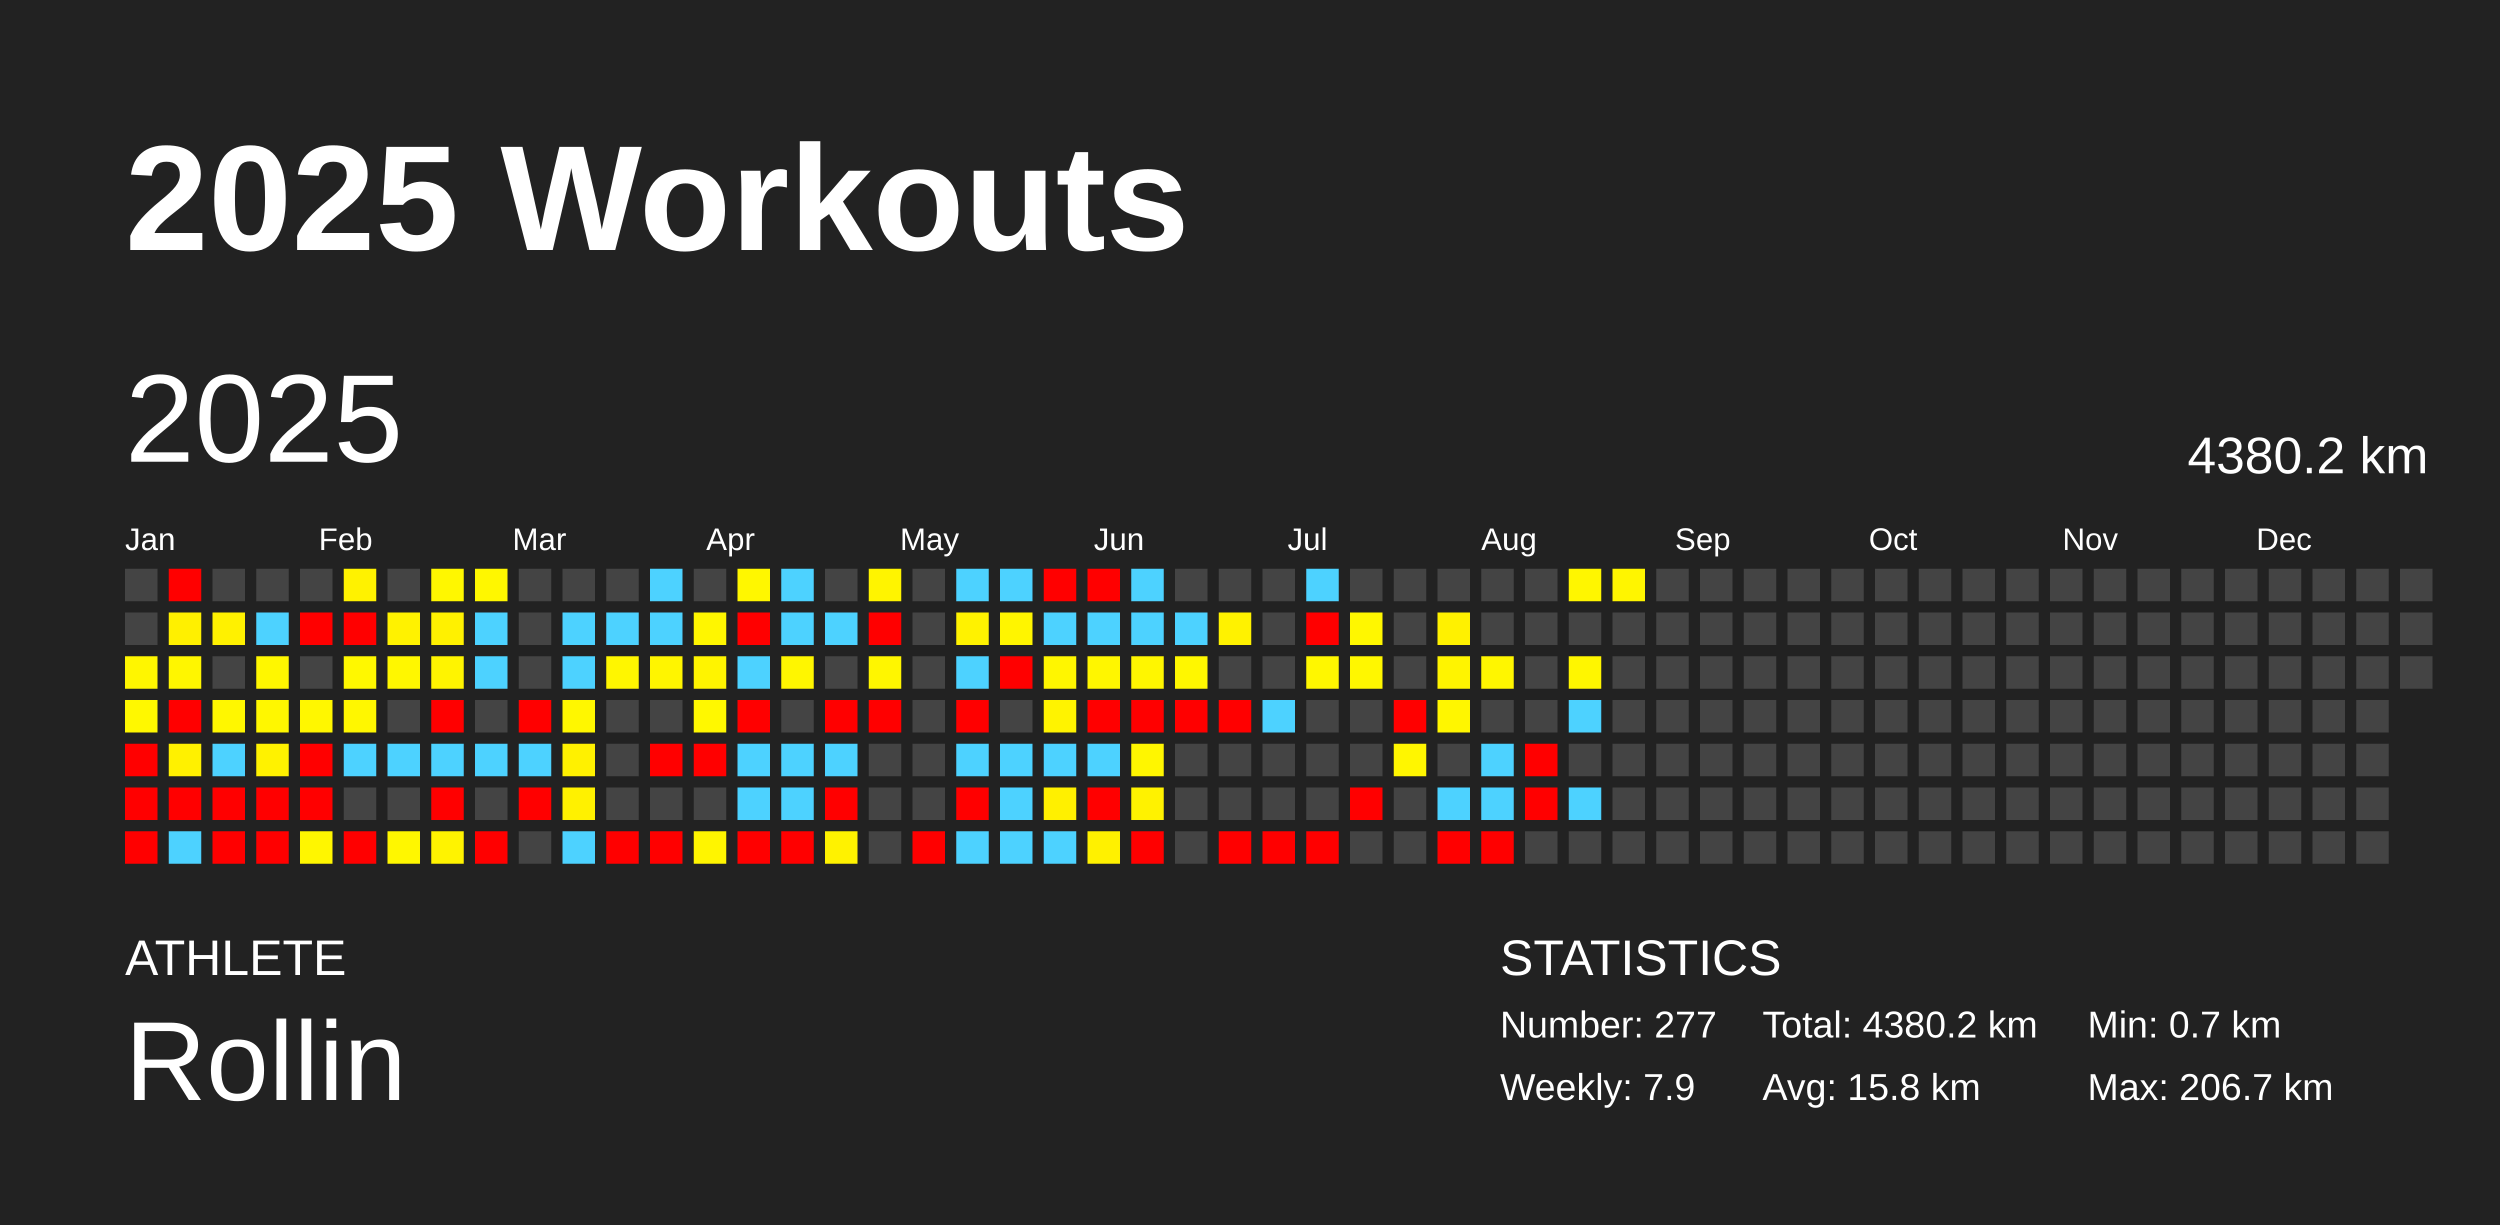
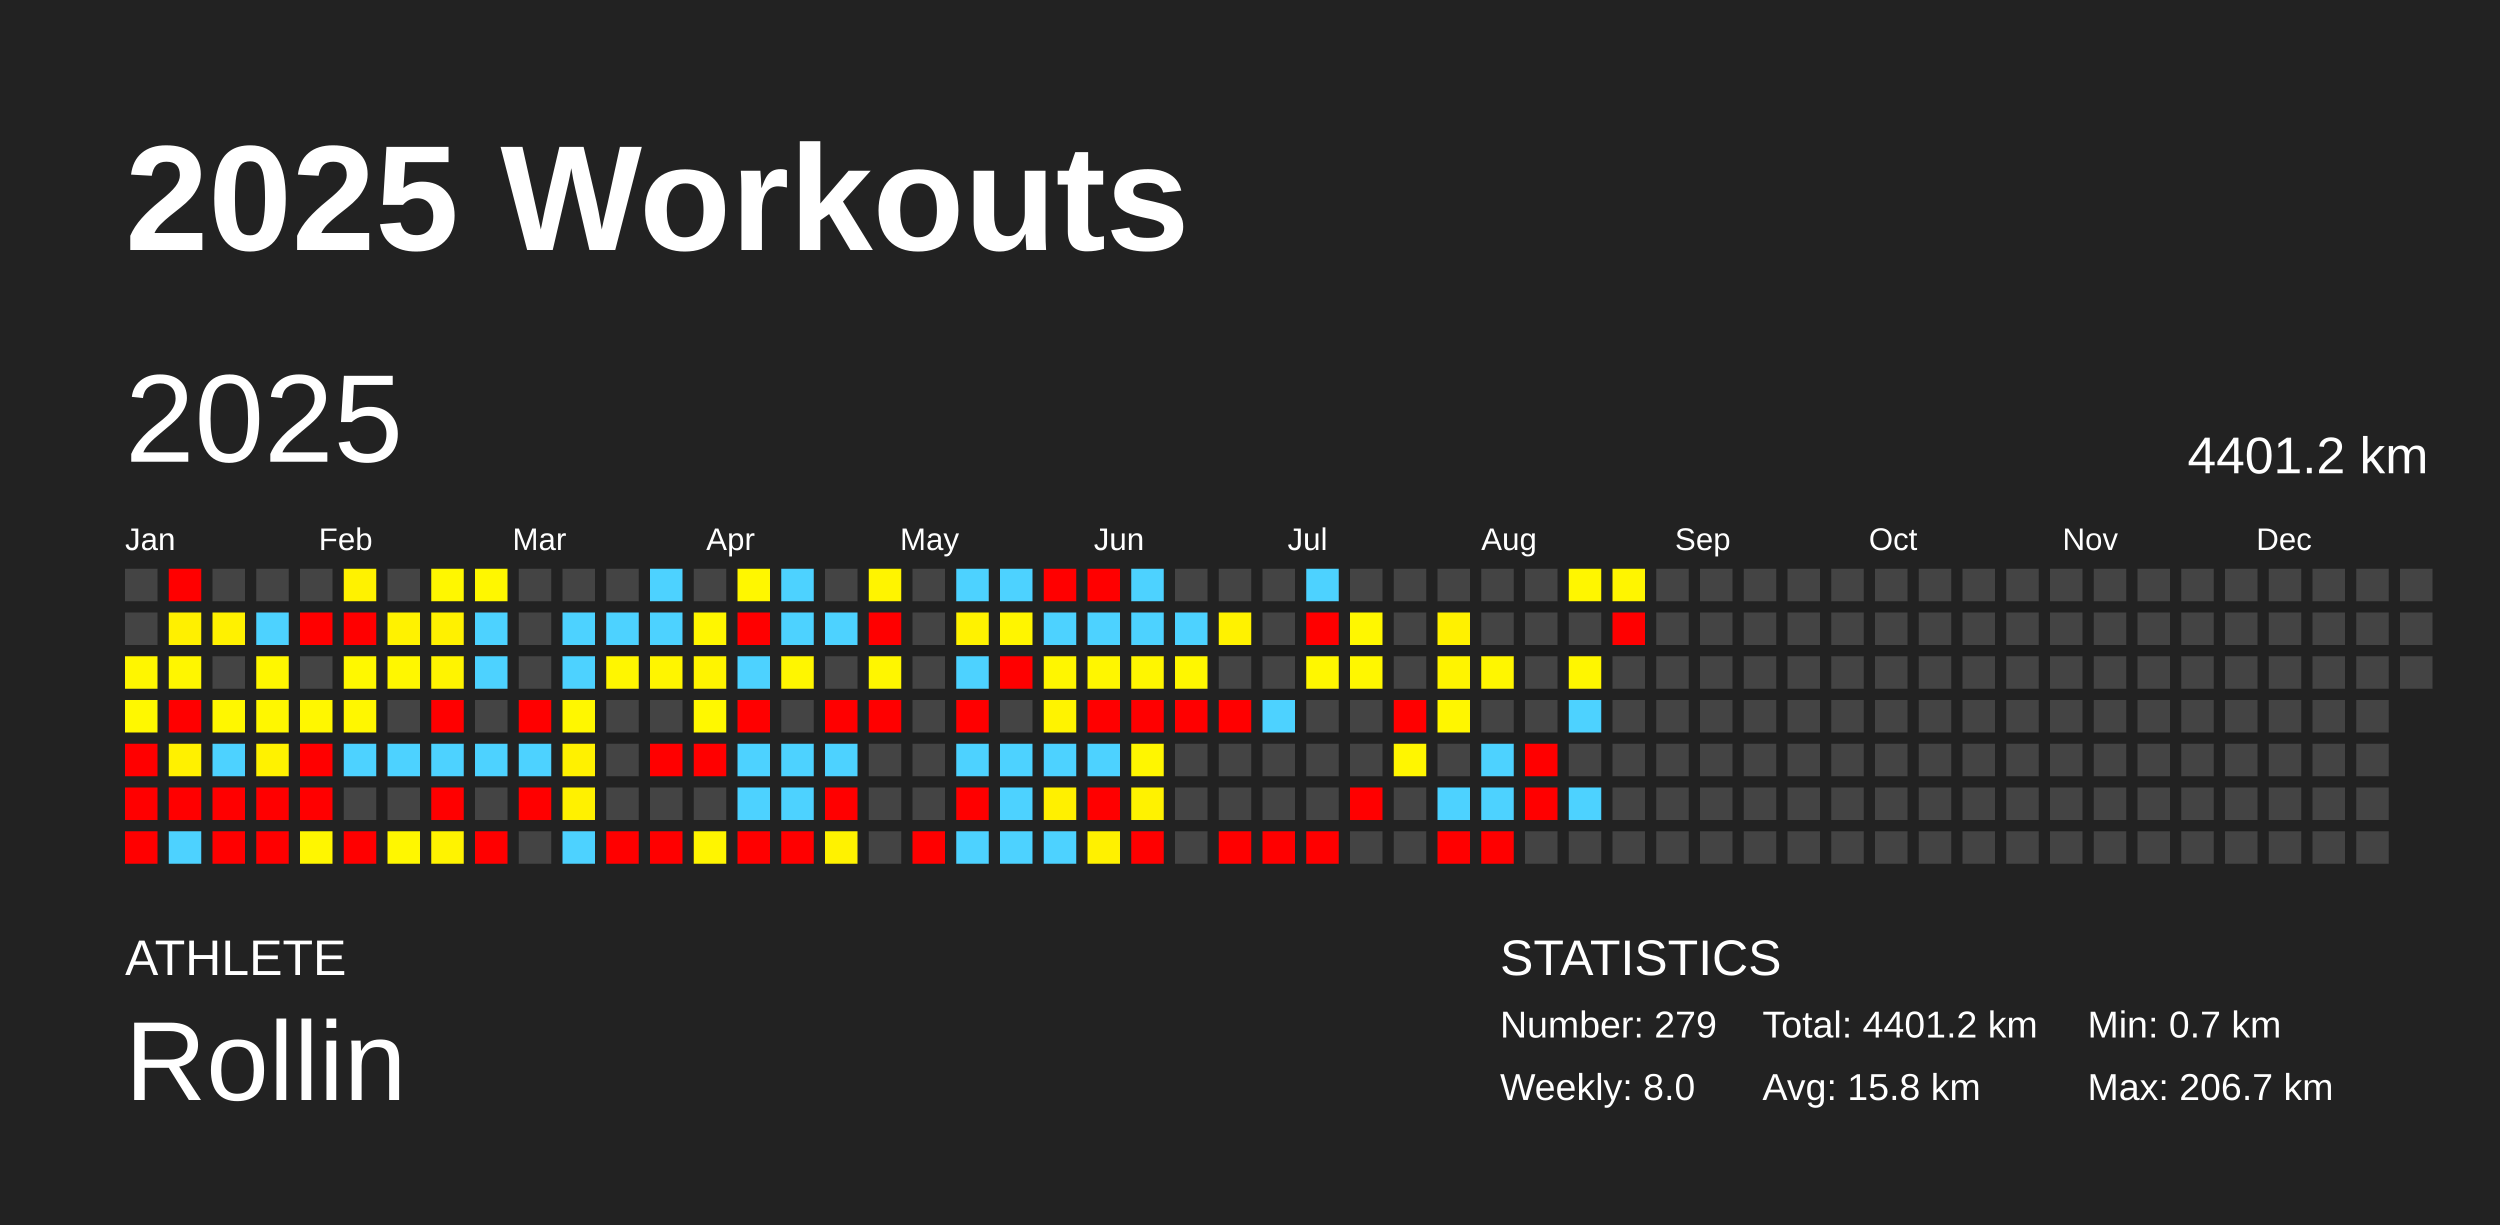
<svg xmlns="http://www.w3.org/2000/svg" baseProfile="full" height="98mm" version="1.1" viewBox="0,0,200,98" width="200mm">
  <defs />
  <rect fill="#222222" height="98" width="200" x="0" y="0" />
  <text fill="#FFFFFF" style="font-size:12px; font-family:Arial; font-weight:bold;" x="10" y="20">2025 Workouts</text>
  <text fill="#FFFFFF" style="font-size:4px; font-family:Arial" x="10" y="78">ATHLETE</text>
  <text fill="#FFFFFF" style="font-size:9px; font-family:Arial" x="10" y="88">Rollin</text>
  <text fill="#FFFFFF" style="font-size:4px; font-family:Arial" x="120" y="78">STATISTICS</text>
-   <text fill="#FFFFFF" style="font-size:3px; font-family:Arial" x="120" y="83">Number: 277</text>
-   <text fill="#FFFFFF" style="font-size:3px; font-family:Arial" x="120" y="88">Weekly: 7.9</text>
-   <text fill="#FFFFFF" style="font-size:3px; font-family:Arial" x="141" y="83">Total: 4380.2 km</text>
+   <text fill="#FFFFFF" style="font-size:3px; font-family:Arial" x="120" y="83">Number: 279</text>
+   <text fill="#FFFFFF" style="font-size:3px; font-family:Arial" x="120" y="88">Weekly: 8.0</text>
+   <text fill="#FFFFFF" style="font-size:3px; font-family:Arial" x="141" y="83">Total: 4401.2 km</text>
  <text fill="#FFFFFF" style="font-size:3px; font-family:Arial" x="141" y="88">Avg: 15.8 km</text>
  <text fill="#FFFFFF" style="font-size:3px; font-family:Arial" x="167" y="83">Min: 0.7 km</text>
  <text fill="#FFFFFF" style="font-size:3px; font-family:Arial" x="167" y="88">Max: 206.7 km</text>
  <text dominant-baseline="hanging" fill="#FFFFFF" style="font-size:10.0px; font-family:Arial;" x="10" y="30">2025</text>
-   <text dominant-baseline="hanging" fill="#FFFFFF" style="font-size:4.125px; font-family:Arial;" x="175" y="35">4380.2 km</text>
+   <text dominant-baseline="hanging" fill="#FFFFFF" style="font-size:4.125px; font-family:Arial;" x="175" y="35">4401.2 km</text>
  <text fill="#FFFFFF" style="font-size:2.5px; font-family:Arial" x="10.0" y="44">Jan</text>
  <text fill="#FFFFFF" style="font-size:2.5px; font-family:Arial" x="25.5" y="44">Feb</text>
  <text fill="#FFFFFF" style="font-size:2.5px; font-family:Arial" x="41.0" y="44">Mar</text>
  <text fill="#FFFFFF" style="font-size:2.5px; font-family:Arial" x="56.5" y="44">Apr</text>
  <text fill="#FFFFFF" style="font-size:2.5px; font-family:Arial" x="72.0" y="44">May</text>
  <text fill="#FFFFFF" style="font-size:2.5px; font-family:Arial" x="87.5" y="44">Jun</text>
  <text fill="#FFFFFF" style="font-size:2.5px; font-family:Arial" x="103.0" y="44">Jul</text>
  <text fill="#FFFFFF" style="font-size:2.5px; font-family:Arial" x="118.5" y="44">Aug</text>
  <text fill="#FFFFFF" style="font-size:2.5px; font-family:Arial" x="134.0" y="44">Sep</text>
  <text fill="#FFFFFF" style="font-size:2.5px; font-family:Arial" x="149.5" y="44">Oct</text>
  <text fill="#FFFFFF" style="font-size:2.5px; font-family:Arial" x="165.0" y="44">Nov</text>
  <text fill="#FFFFFF" style="font-size:2.5px; font-family:Arial" x="180.5" y="44">Dec</text>
  <rect fill="#444444" height="2.6" width="2.6" x="10.0" y="45.5" />
  <rect fill="#444444" height="2.6" width="2.6" x="10.0" y="49.0" />
  <rect fill="#fff600" height="2.6" width="2.6" x="10.0" y="52.5" />
  <rect fill="#fff800" height="2.6" width="2.6" x="10.0" y="56.0" />
  <rect fill="red" height="2.6" width="2.6" x="10.0" y="59.5" />
  <rect fill="red" height="2.6" width="2.6" x="10.0" y="63.0" />
  <rect fill="red" height="2.6" width="2.6" x="10.0" y="66.5" />
  <rect fill="red" height="2.6" width="2.6" x="13.5" y="45.5" />
  <rect fill="#fff000" height="2.6" width="2.6" x="13.5" y="49.0" />
  <rect fill="#fff600" height="2.6" width="2.6" x="13.5" y="52.5" />
  <rect fill="red" height="2.6" width="2.6" x="13.5" y="56.0" />
  <rect fill="#fff100" height="2.6" width="2.6" x="13.5" y="59.5" />
  <rect fill="red" height="2.6" width="2.6" x="13.5" y="63.0" />
  <rect fill="#4dd2ff" height="2.6" width="2.6" x="13.5" y="66.5" />
  <rect fill="#444444" height="2.6" width="2.6" x="17.0" y="45.5" />
  <rect fill="#fff100" height="2.6" width="2.6" x="17.0" y="49.0" />
  <rect fill="#444444" height="2.6" width="2.6" x="17.0" y="52.5" />
  <rect fill="#fff700" height="2.6" width="2.6" x="17.0" y="56.0" />
  <rect fill="#4dd2ff" height="2.6" width="2.6" x="17.0" y="59.5" />
  <rect fill="red" height="2.6" width="2.6" x="17.0" y="63.0" />
  <rect fill="red" height="2.6" width="2.6" x="17.0" y="66.5" />
  <rect fill="#444444" height="2.6" width="2.6" x="20.5" y="45.5" />
  <rect fill="#4dd2ff" height="2.6" width="2.6" x="20.5" y="49.0" />
  <rect fill="#fff700" height="2.6" width="2.6" x="20.5" y="52.5" />
  <rect fill="#fff700" height="2.6" width="2.6" x="20.5" y="56.0" />
  <rect fill="#fff200" height="2.6" width="2.6" x="20.5" y="59.5" />
  <rect fill="red" height="2.6" width="2.6" x="20.5" y="63.0" />
  <rect fill="red" height="2.6" width="2.6" x="20.5" y="66.5" />
  <rect fill="#444444" height="2.6" width="2.6" x="24.0" y="45.5" />
  <rect fill="red" height="2.6" width="2.6" x="24.0" y="49.0" />
  <rect fill="#444444" height="2.6" width="2.6" x="24.0" y="52.5" />
  <rect fill="#fff700" height="2.6" width="2.6" x="24.0" y="56.0" />
  <rect fill="red" height="2.6" width="2.6" x="24.0" y="59.5" />
  <rect fill="red" height="2.6" width="2.6" x="24.0" y="63.0" />
  <rect fill="#fff600" height="2.6" width="2.6" x="24.0" y="66.5" />
  <rect fill="#fff200" height="2.6" width="2.6" x="27.5" y="45.5" />
  <rect fill="red" height="2.6" width="2.6" x="27.5" y="49.0" />
  <rect fill="#fff800" height="2.6" width="2.6" x="27.5" y="52.5" />
  <rect fill="#fff700" height="2.6" width="2.6" x="27.5" y="56.0" />
  <rect fill="#4dd2ff" height="2.6" width="2.6" x="27.5" y="59.5" />
  <rect fill="#444444" height="2.6" width="2.6" x="27.5" y="63.0" />
  <rect fill="red" height="2.6" width="2.6" x="27.5" y="66.5" />
  <rect fill="#444444" height="2.6" width="2.6" x="31.0" y="45.5" />
  <rect fill="#fff200" height="2.6" width="2.6" x="31.0" y="49.0" />
  <rect fill="#fff700" height="2.6" width="2.6" x="31.0" y="52.5" />
  <rect fill="#444444" height="2.6" width="2.6" x="31.0" y="56.0" />
  <rect fill="#4dd2ff" height="2.6" width="2.6" x="31.0" y="59.5" />
  <rect fill="#444444" height="2.6" width="2.6" x="31.0" y="63.0" />
  <rect fill="#fff700" height="2.6" width="2.6" x="31.0" y="66.5" />
  <rect fill="#fff700" height="2.6" width="2.6" x="34.5" y="45.5" />
  <rect fill="#fff100" height="2.6" width="2.6" x="34.5" y="49.0" />
  <rect fill="#fff400" height="2.6" width="2.6" x="34.5" y="52.5" />
  <rect fill="red" height="2.6" width="2.6" x="34.5" y="56.0" />
  <rect fill="#4dd2ff" height="2.6" width="2.6" x="34.5" y="59.5" />
  <rect fill="red" height="2.6" width="2.6" x="34.5" y="63.0" />
  <rect fill="#fff300" height="2.6" width="2.6" x="34.5" y="66.5" />
  <rect fill="#fff700" height="2.6" width="2.6" x="38.0" y="45.5" />
  <rect fill="#4dd2ff" height="2.6" width="2.6" x="38.0" y="49.0" />
  <rect fill="#4dd2ff" height="2.6" width="2.6" x="38.0" y="52.5" />
  <rect fill="#444444" height="2.6" width="2.6" x="38.0" y="56.0" />
  <rect fill="#4dd2ff" height="2.6" width="2.6" x="38.0" y="59.5" />
  <rect fill="#444444" height="2.6" width="2.6" x="38.0" y="63.0" />
  <rect fill="red" height="2.6" width="2.6" x="38.0" y="66.5" />
  <rect fill="#444444" height="2.6" width="2.6" x="41.5" y="45.5" />
  <rect fill="#444444" height="2.6" width="2.6" x="41.5" y="49.0" />
  <rect fill="#444444" height="2.6" width="2.6" x="41.5" y="52.5" />
  <rect fill="red" height="2.6" width="2.6" x="41.5" y="56.0" />
  <rect fill="#4dd2ff" height="2.6" width="2.6" x="41.5" y="59.5" />
  <rect fill="red" height="2.6" width="2.6" x="41.5" y="63.0" />
  <rect fill="#444444" height="2.6" width="2.6" x="41.5" y="66.5" />
  <rect fill="#444444" height="2.6" width="2.6" x="45.0" y="45.5" />
  <rect fill="#4dd2ff" height="2.6" width="2.6" x="45.0" y="49.0" />
  <rect fill="#4dd2ff" height="2.6" width="2.6" x="45.0" y="52.5" />
  <rect fill="#fff700" height="2.6" width="2.6" x="45.0" y="56.0" />
  <rect fill="#fff100" height="2.6" width="2.6" x="45.0" y="59.5" />
  <rect fill="#fff100" height="2.6" width="2.6" x="45.0" y="63.0" />
  <rect fill="#4dd2ff" height="2.6" width="2.6" x="45.0" y="66.5" />
  <rect fill="#444444" height="2.6" width="2.6" x="48.5" y="45.5" />
  <rect fill="#4dd2ff" height="2.6" width="2.6" x="48.5" y="49.0" />
  <rect fill="#fff600" height="2.6" width="2.6" x="48.5" y="52.5" />
  <rect fill="#444444" height="2.6" width="2.6" x="48.5" y="56.0" />
  <rect fill="#444444" height="2.6" width="2.6" x="48.5" y="59.5" />
  <rect fill="#444444" height="2.6" width="2.6" x="48.5" y="63.0" />
  <rect fill="red" height="2.6" width="2.6" x="48.5" y="66.5" />
  <rect fill="#4dd2ff" height="2.6" width="2.6" x="52.0" y="45.5" />
  <rect fill="#4dd2ff" height="2.6" width="2.6" x="52.0" y="49.0" />
  <rect fill="#fff500" height="2.6" width="2.6" x="52.0" y="52.5" />
  <rect fill="#444444" height="2.6" width="2.6" x="52.0" y="56.0" />
  <rect fill="red" height="2.6" width="2.6" x="52.0" y="59.5" />
  <rect fill="#444444" height="2.6" width="2.6" x="52.0" y="63.0" />
  <rect fill="red" height="2.6" width="2.6" x="52.0" y="66.5" />
  <rect fill="#444444" height="2.6" width="2.6" x="55.5" y="45.5" />
  <rect fill="#fff600" height="2.6" width="2.6" x="55.5" y="49.0" />
  <rect fill="#fff400" height="2.6" width="2.6" x="55.5" y="52.5" />
  <rect fill="#fff800" height="2.6" width="2.6" x="55.5" y="56.0" />
  <rect fill="red" height="2.6" width="2.6" x="55.5" y="59.5" />
  <rect fill="#444444" height="2.6" width="2.6" x="55.5" y="63.0" />
  <rect fill="#fff500" height="2.6" width="2.6" x="55.5" y="66.5" />
  <rect fill="#fff700" height="2.6" width="2.6" x="59.0" y="45.5" />
  <rect fill="red" height="2.6" width="2.6" x="59.0" y="49.0" />
  <rect fill="#4dd2ff" height="2.6" width="2.6" x="59.0" y="52.5" />
  <rect fill="red" height="2.6" width="2.6" x="59.0" y="56.0" />
  <rect fill="#4dd2ff" height="2.6" width="2.6" x="59.0" y="59.5" />
  <rect fill="#4dd2ff" height="2.6" width="2.6" x="59.0" y="63.0" />
  <rect fill="red" height="2.6" width="2.6" x="59.0" y="66.5" />
  <rect fill="#4dd2ff" height="2.6" width="2.6" x="62.5" y="45.5" />
  <rect fill="#4dd2ff" height="2.6" width="2.6" x="62.5" y="49.0" />
  <rect fill="#fff600" height="2.6" width="2.6" x="62.5" y="52.5" />
  <rect fill="#444444" height="2.6" width="2.6" x="62.5" y="56.0" />
  <rect fill="#4dd2ff" height="2.6" width="2.6" x="62.5" y="59.5" />
  <rect fill="#4dd2ff" height="2.6" width="2.6" x="62.5" y="63.0" />
  <rect fill="red" height="2.6" width="2.6" x="62.5" y="66.5" />
  <rect fill="#444444" height="2.6" width="2.6" x="66.0" y="45.5" />
  <rect fill="#4dd2ff" height="2.6" width="2.6" x="66.0" y="49.0" />
  <rect fill="#444444" height="2.6" width="2.6" x="66.0" y="52.5" />
  <rect fill="red" height="2.6" width="2.6" x="66.0" y="56.0" />
  <rect fill="#4dd2ff" height="2.6" width="2.6" x="66.0" y="59.5" />
  <rect fill="red" height="2.6" width="2.6" x="66.0" y="63.0" />
  <rect fill="#fff200" height="2.6" width="2.6" x="66.0" y="66.5" />
  <rect fill="#fff400" height="2.6" width="2.6" x="69.5" y="45.5" />
  <rect fill="red" height="2.6" width="2.6" x="69.5" y="49.0" />
  <rect fill="#fff600" height="2.6" width="2.6" x="69.5" y="52.5" />
  <rect fill="red" height="2.6" width="2.6" x="69.5" y="56.0" />
  <rect fill="#444444" height="2.6" width="2.6" x="69.5" y="59.5" />
  <rect fill="#444444" height="2.6" width="2.6" x="69.5" y="63.0" />
  <rect fill="#444444" height="2.6" width="2.6" x="69.5" y="66.5" />
  <rect fill="#444444" height="2.6" width="2.6" x="73.0" y="45.5" />
  <rect fill="#444444" height="2.6" width="2.6" x="73.0" y="49.0" />
  <rect fill="#444444" height="2.6" width="2.6" x="73.0" y="52.5" />
  <rect fill="#444444" height="2.6" width="2.6" x="73.0" y="56.0" />
  <rect fill="#444444" height="2.6" width="2.6" x="73.0" y="59.5" />
  <rect fill="#444444" height="2.6" width="2.6" x="73.0" y="63.0" />
  <rect fill="red" height="2.6" width="2.6" x="73.0" y="66.5" />
  <rect fill="#4dd2ff" height="2.6" width="2.6" x="76.5" y="45.5" />
  <rect fill="#fff200" height="2.6" width="2.6" x="76.5" y="49.0" />
  <rect fill="#4dd2ff" height="2.6" width="2.6" x="76.5" y="52.5" />
  <rect fill="red" height="2.6" width="2.6" x="76.5" y="56.0" />
  <rect fill="#4dd2ff" height="2.6" width="2.6" x="76.5" y="59.5" />
  <rect fill="red" height="2.6" width="2.6" x="76.5" y="63.0" />
  <rect fill="#4dd2ff" height="2.6" width="2.6" x="76.5" y="66.5" />
  <rect fill="#4dd2ff" height="2.6" width="2.6" x="80.0" y="45.5" />
  <rect fill="#fff500" height="2.6" width="2.6" x="80.0" y="49.0" />
  <rect fill="red" height="2.6" width="2.6" x="80.0" y="52.5" />
  <rect fill="#444444" height="2.6" width="2.6" x="80.0" y="56.0" />
  <rect fill="#4dd2ff" height="2.6" width="2.6" x="80.0" y="59.5" />
  <rect fill="#4dd2ff" height="2.6" width="2.6" x="80.0" y="63.0" />
  <rect fill="#4dd2ff" height="2.6" width="2.6" x="80.0" y="66.5" />
  <rect fill="red" height="2.6" width="2.6" x="83.5" y="45.5" />
  <rect fill="#4dd2ff" height="2.6" width="2.6" x="83.5" y="49.0" />
  <rect fill="#fff600" height="2.6" width="2.6" x="83.5" y="52.5" />
  <rect fill="#fff300" height="2.6" width="2.6" x="83.5" y="56.0" />
  <rect fill="#4dd2ff" height="2.6" width="2.6" x="83.5" y="59.5" />
  <rect fill="#fff000" height="2.6" width="2.6" x="83.5" y="63.0" />
  <rect fill="#4dd2ff" height="2.6" width="2.6" x="83.5" y="66.5" />
  <rect fill="red" height="2.6" width="2.6" x="87.0" y="45.5" />
  <rect fill="#4dd2ff" height="2.6" width="2.6" x="87.0" y="49.0" />
  <rect fill="#fff600" height="2.6" width="2.6" x="87.0" y="52.5" />
  <rect fill="red" height="2.6" width="2.6" x="87.0" y="56.0" />
  <rect fill="#4dd2ff" height="2.6" width="2.6" x="87.0" y="59.5" />
  <rect fill="red" height="2.6" width="2.6" x="87.0" y="63.0" />
  <rect fill="#fff100" height="2.6" width="2.6" x="87.0" y="66.5" />
  <rect fill="#4dd2ff" height="2.6" width="2.6" x="90.5" y="45.5" />
  <rect fill="#4dd2ff" height="2.6" width="2.6" x="90.5" y="49.0" />
  <rect fill="#fff600" height="2.6" width="2.6" x="90.5" y="52.5" />
  <rect fill="red" height="2.6" width="2.6" x="90.5" y="56.0" />
  <rect fill="#fff600" height="2.6" width="2.6" x="90.5" y="59.5" />
  <rect fill="#fff200" height="2.6" width="2.6" x="90.5" y="63.0" />
  <rect fill="red" height="2.6" width="2.6" x="90.5" y="66.5" />
  <rect fill="#444444" height="2.6" width="2.6" x="94.0" y="45.5" />
  <rect fill="#4dd2ff" height="2.6" width="2.6" x="94.0" y="49.0" />
  <rect fill="#fff700" height="2.6" width="2.6" x="94.0" y="52.5" />
  <rect fill="red" height="2.6" width="2.6" x="94.0" y="56.0" />
  <rect fill="#444444" height="2.6" width="2.6" x="94.0" y="59.5" />
  <rect fill="#444444" height="2.6" width="2.6" x="94.0" y="63.0" />
  <rect fill="#444444" height="2.6" width="2.6" x="94.0" y="66.5" />
  <rect fill="#444444" height="2.6" width="2.6" x="97.5" y="45.5" />
  <rect fill="#fff200" height="2.6" width="2.6" x="97.5" y="49.0" />
  <rect fill="#444444" height="2.6" width="2.6" x="97.5" y="52.5" />
  <rect fill="red" height="2.6" width="2.6" x="97.5" y="56.0" />
  <rect fill="#444444" height="2.6" width="2.6" x="97.5" y="59.5" />
  <rect fill="#444444" height="2.6" width="2.6" x="97.5" y="63.0" />
  <rect fill="red" height="2.6" width="2.6" x="97.5" y="66.5" />
  <rect fill="#444444" height="2.6" width="2.6" x="101.0" y="45.5" />
  <rect fill="#444444" height="2.6" width="2.6" x="101.0" y="49.0" />
  <rect fill="#444444" height="2.6" width="2.6" x="101.0" y="52.5" />
  <rect fill="#4dd2ff" height="2.6" width="2.6" x="101.0" y="56.0" />
  <rect fill="#444444" height="2.6" width="2.6" x="101.0" y="59.5" />
  <rect fill="#444444" height="2.6" width="2.6" x="101.0" y="63.0" />
  <rect fill="red" height="2.6" width="2.6" x="101.0" y="66.5" />
  <rect fill="#4dd2ff" height="2.6" width="2.6" x="104.5" y="45.5" />
  <rect fill="red" height="2.6" width="2.6" x="104.5" y="49.0" />
  <rect fill="#fff700" height="2.6" width="2.6" x="104.5" y="52.5" />
  <rect fill="#444444" height="2.6" width="2.6" x="104.5" y="56.0" />
  <rect fill="#444444" height="2.6" width="2.6" x="104.5" y="59.5" />
  <rect fill="#444444" height="2.6" width="2.6" x="104.5" y="63.0" />
  <rect fill="red" height="2.6" width="2.6" x="104.5" y="66.5" />
  <rect fill="#444444" height="2.6" width="2.6" x="108.0" y="45.5" />
  <rect fill="#fff700" height="2.6" width="2.6" x="108.0" y="49.0" />
  <rect fill="#fff700" height="2.6" width="2.6" x="108.0" y="52.5" />
  <rect fill="#444444" height="2.6" width="2.6" x="108.0" y="56.0" />
  <rect fill="#444444" height="2.6" width="2.6" x="108.0" y="59.5" />
  <rect fill="red" height="2.6" width="2.6" x="108.0" y="63.0" />
  <rect fill="#444444" height="2.6" width="2.6" x="108.0" y="66.5" />
  <rect fill="#444444" height="2.6" width="2.6" x="111.5" y="45.5" />
  <rect fill="#444444" height="2.6" width="2.6" x="111.5" y="49.0" />
  <rect fill="#444444" height="2.6" width="2.6" x="111.5" y="52.5" />
  <rect fill="red" height="2.6" width="2.6" x="111.5" y="56.0" />
  <rect fill="#fff600" height="2.6" width="2.6" x="111.5" y="59.5" />
  <rect fill="#444444" height="2.6" width="2.6" x="111.5" y="63.0" />
  <rect fill="#444444" height="2.6" width="2.6" x="111.5" y="66.5" />
  <rect fill="#444444" height="2.6" width="2.6" x="115.0" y="45.5" />
  <rect fill="#fff100" height="2.6" width="2.6" x="115.0" y="49.0" />
  <rect fill="#fff400" height="2.6" width="2.6" x="115.0" y="52.5" />
  <rect fill="#fff600" height="2.6" width="2.6" x="115.0" y="56.0" />
  <rect fill="#444444" height="2.6" width="2.6" x="115.0" y="59.5" />
  <rect fill="#4dd2ff" height="2.6" width="2.6" x="115.0" y="63.0" />
  <rect fill="red" height="2.6" width="2.6" x="115.0" y="66.5" />
  <rect fill="#444444" height="2.6" width="2.6" x="118.5" y="45.5" />
  <rect fill="#444444" height="2.6" width="2.6" x="118.5" y="49.0" />
  <rect fill="#fff600" height="2.6" width="2.6" x="118.5" y="52.5" />
  <rect fill="#444444" height="2.6" width="2.6" x="118.5" y="56.0" />
  <rect fill="#4dd2ff" height="2.6" width="2.6" x="118.5" y="59.5" />
  <rect fill="#4dd2ff" height="2.6" width="2.6" x="118.5" y="63.0" />
  <rect fill="red" height="2.6" width="2.6" x="118.5" y="66.5" />
  <rect fill="#444444" height="2.6" width="2.6" x="122.0" y="45.5" />
  <rect fill="#444444" height="2.6" width="2.6" x="122.0" y="49.0" />
  <rect fill="#444444" height="2.6" width="2.6" x="122.0" y="52.5" />
  <rect fill="#444444" height="2.6" width="2.6" x="122.0" y="56.0" />
  <rect fill="red" height="2.6" width="2.6" x="122.0" y="59.5" />
  <rect fill="red" height="2.6" width="2.6" x="122.0" y="63.0" />
  <rect fill="#444444" height="2.6" width="2.6" x="122.0" y="66.5" />
  <rect fill="#fff600" height="2.6" width="2.6" x="125.5" y="45.5" />
  <rect fill="#444444" height="2.6" width="2.6" x="125.5" y="49.0" />
  <rect fill="#fff600" height="2.6" width="2.6" x="125.5" y="52.5" />
  <rect fill="#4dd2ff" height="2.6" width="2.6" x="125.5" y="56.0" />
  <rect fill="#444444" height="2.6" width="2.6" x="125.5" y="59.5" />
  <rect fill="#4dd2ff" height="2.6" width="2.6" x="125.5" y="63.0" />
  <rect fill="#444444" height="2.6" width="2.6" x="125.5" y="66.5" />
  <rect fill="#fff500" height="2.6" width="2.6" x="129.0" y="45.5" />
-   <rect fill="#444444" height="2.6" width="2.6" x="129.0" y="49.0" />
+   <rect fill="red" height="2.6" width="2.6" x="129.0" y="49.0" />
  <rect fill="#444444" height="2.6" width="2.6" x="129.0" y="52.5" />
  <rect fill="#444444" height="2.6" width="2.6" x="129.0" y="56.0" />
  <rect fill="#444444" height="2.6" width="2.6" x="129.0" y="59.5" />
  <rect fill="#444444" height="2.6" width="2.6" x="129.0" y="63.0" />
  <rect fill="#444444" height="2.6" width="2.6" x="129.0" y="66.5" />
  <rect fill="#444444" height="2.6" width="2.6" x="132.5" y="45.5" />
  <rect fill="#444444" height="2.6" width="2.6" x="132.5" y="49.0" />
  <rect fill="#444444" height="2.6" width="2.6" x="132.5" y="52.5" />
  <rect fill="#444444" height="2.6" width="2.6" x="132.5" y="56.0" />
  <rect fill="#444444" height="2.6" width="2.6" x="132.5" y="59.5" />
  <rect fill="#444444" height="2.6" width="2.6" x="132.5" y="63.0" />
  <rect fill="#444444" height="2.6" width="2.6" x="132.5" y="66.5" />
  <rect fill="#444444" height="2.6" width="2.6" x="136.0" y="45.5" />
  <rect fill="#444444" height="2.6" width="2.6" x="136.0" y="49.0" />
  <rect fill="#444444" height="2.6" width="2.6" x="136.0" y="52.5" />
  <rect fill="#444444" height="2.6" width="2.6" x="136.0" y="56.0" />
  <rect fill="#444444" height="2.6" width="2.6" x="136.0" y="59.5" />
  <rect fill="#444444" height="2.6" width="2.6" x="136.0" y="63.0" />
  <rect fill="#444444" height="2.6" width="2.6" x="136.0" y="66.5" />
  <rect fill="#444444" height="2.6" width="2.6" x="139.5" y="45.5" />
  <rect fill="#444444" height="2.6" width="2.6" x="139.5" y="49.0" />
  <rect fill="#444444" height="2.6" width="2.6" x="139.5" y="52.5" />
  <rect fill="#444444" height="2.6" width="2.6" x="139.5" y="56.0" />
  <rect fill="#444444" height="2.6" width="2.6" x="139.5" y="59.5" />
  <rect fill="#444444" height="2.6" width="2.6" x="139.5" y="63.0" />
  <rect fill="#444444" height="2.6" width="2.6" x="139.5" y="66.5" />
  <rect fill="#444444" height="2.6" width="2.6" x="143.0" y="45.5" />
  <rect fill="#444444" height="2.6" width="2.6" x="143.0" y="49.0" />
  <rect fill="#444444" height="2.6" width="2.6" x="143.0" y="52.5" />
  <rect fill="#444444" height="2.6" width="2.6" x="143.0" y="56.0" />
  <rect fill="#444444" height="2.6" width="2.6" x="143.0" y="59.5" />
  <rect fill="#444444" height="2.6" width="2.6" x="143.0" y="63.0" />
  <rect fill="#444444" height="2.6" width="2.6" x="143.0" y="66.5" />
  <rect fill="#444444" height="2.6" width="2.6" x="146.5" y="45.5" />
  <rect fill="#444444" height="2.6" width="2.6" x="146.5" y="49.0" />
  <rect fill="#444444" height="2.6" width="2.6" x="146.5" y="52.5" />
  <rect fill="#444444" height="2.6" width="2.6" x="146.5" y="56.0" />
  <rect fill="#444444" height="2.6" width="2.6" x="146.5" y="59.5" />
  <rect fill="#444444" height="2.6" width="2.6" x="146.5" y="63.0" />
  <rect fill="#444444" height="2.6" width="2.6" x="146.5" y="66.5" />
  <rect fill="#444444" height="2.6" width="2.6" x="150.0" y="45.5" />
  <rect fill="#444444" height="2.6" width="2.6" x="150.0" y="49.0" />
  <rect fill="#444444" height="2.6" width="2.6" x="150.0" y="52.5" />
  <rect fill="#444444" height="2.6" width="2.6" x="150.0" y="56.0" />
  <rect fill="#444444" height="2.6" width="2.6" x="150.0" y="59.5" />
  <rect fill="#444444" height="2.6" width="2.6" x="150.0" y="63.0" />
  <rect fill="#444444" height="2.6" width="2.6" x="150.0" y="66.5" />
  <rect fill="#444444" height="2.6" width="2.6" x="153.5" y="45.5" />
  <rect fill="#444444" height="2.6" width="2.6" x="153.5" y="49.0" />
  <rect fill="#444444" height="2.6" width="2.6" x="153.5" y="52.5" />
  <rect fill="#444444" height="2.6" width="2.6" x="153.5" y="56.0" />
  <rect fill="#444444" height="2.6" width="2.6" x="153.5" y="59.5" />
  <rect fill="#444444" height="2.6" width="2.6" x="153.5" y="63.0" />
  <rect fill="#444444" height="2.6" width="2.6" x="153.5" y="66.5" />
  <rect fill="#444444" height="2.6" width="2.6" x="157.0" y="45.5" />
  <rect fill="#444444" height="2.6" width="2.6" x="157.0" y="49.0" />
  <rect fill="#444444" height="2.6" width="2.6" x="157.0" y="52.5" />
  <rect fill="#444444" height="2.6" width="2.6" x="157.0" y="56.0" />
  <rect fill="#444444" height="2.6" width="2.6" x="157.0" y="59.5" />
  <rect fill="#444444" height="2.6" width="2.6" x="157.0" y="63.0" />
  <rect fill="#444444" height="2.6" width="2.6" x="157.0" y="66.5" />
  <rect fill="#444444" height="2.6" width="2.6" x="160.5" y="45.5" />
  <rect fill="#444444" height="2.6" width="2.6" x="160.5" y="49.0" />
  <rect fill="#444444" height="2.6" width="2.6" x="160.5" y="52.5" />
  <rect fill="#444444" height="2.6" width="2.6" x="160.5" y="56.0" />
  <rect fill="#444444" height="2.6" width="2.6" x="160.5" y="59.5" />
  <rect fill="#444444" height="2.6" width="2.6" x="160.5" y="63.0" />
  <rect fill="#444444" height="2.6" width="2.6" x="160.5" y="66.5" />
  <rect fill="#444444" height="2.6" width="2.6" x="164.0" y="45.5" />
  <rect fill="#444444" height="2.6" width="2.6" x="164.0" y="49.0" />
  <rect fill="#444444" height="2.6" width="2.6" x="164.0" y="52.5" />
  <rect fill="#444444" height="2.6" width="2.6" x="164.0" y="56.0" />
  <rect fill="#444444" height="2.6" width="2.6" x="164.0" y="59.5" />
  <rect fill="#444444" height="2.6" width="2.6" x="164.0" y="63.0" />
  <rect fill="#444444" height="2.6" width="2.6" x="164.0" y="66.5" />
  <rect fill="#444444" height="2.6" width="2.6" x="167.5" y="45.5" />
  <rect fill="#444444" height="2.6" width="2.6" x="167.5" y="49.0" />
  <rect fill="#444444" height="2.6" width="2.6" x="167.5" y="52.5" />
  <rect fill="#444444" height="2.6" width="2.6" x="167.5" y="56.0" />
  <rect fill="#444444" height="2.6" width="2.6" x="167.5" y="59.5" />
  <rect fill="#444444" height="2.6" width="2.6" x="167.5" y="63.0" />
  <rect fill="#444444" height="2.6" width="2.6" x="167.5" y="66.5" />
  <rect fill="#444444" height="2.6" width="2.6" x="171.0" y="45.5" />
  <rect fill="#444444" height="2.6" width="2.6" x="171.0" y="49.0" />
  <rect fill="#444444" height="2.6" width="2.6" x="171.0" y="52.5" />
  <rect fill="#444444" height="2.6" width="2.6" x="171.0" y="56.0" />
  <rect fill="#444444" height="2.6" width="2.6" x="171.0" y="59.5" />
  <rect fill="#444444" height="2.6" width="2.6" x="171.0" y="63.0" />
  <rect fill="#444444" height="2.6" width="2.6" x="171.0" y="66.5" />
  <rect fill="#444444" height="2.6" width="2.6" x="174.5" y="45.5" />
  <rect fill="#444444" height="2.6" width="2.6" x="174.5" y="49.0" />
  <rect fill="#444444" height="2.6" width="2.6" x="174.5" y="52.5" />
  <rect fill="#444444" height="2.6" width="2.6" x="174.5" y="56.0" />
  <rect fill="#444444" height="2.6" width="2.6" x="174.5" y="59.5" />
  <rect fill="#444444" height="2.6" width="2.6" x="174.5" y="63.0" />
  <rect fill="#444444" height="2.6" width="2.6" x="174.5" y="66.5" />
  <rect fill="#444444" height="2.6" width="2.6" x="178.0" y="45.5" />
  <rect fill="#444444" height="2.6" width="2.6" x="178.0" y="49.0" />
  <rect fill="#444444" height="2.6" width="2.6" x="178.0" y="52.5" />
  <rect fill="#444444" height="2.6" width="2.6" x="178.0" y="56.0" />
  <rect fill="#444444" height="2.6" width="2.6" x="178.0" y="59.5" />
  <rect fill="#444444" height="2.6" width="2.6" x="178.0" y="63.0" />
  <rect fill="#444444" height="2.6" width="2.6" x="178.0" y="66.5" />
  <rect fill="#444444" height="2.6" width="2.6" x="181.5" y="45.5" />
  <rect fill="#444444" height="2.6" width="2.6" x="181.5" y="49.0" />
  <rect fill="#444444" height="2.6" width="2.6" x="181.5" y="52.5" />
  <rect fill="#444444" height="2.6" width="2.6" x="181.5" y="56.0" />
  <rect fill="#444444" height="2.6" width="2.6" x="181.5" y="59.5" />
  <rect fill="#444444" height="2.6" width="2.6" x="181.5" y="63.0" />
  <rect fill="#444444" height="2.6" width="2.6" x="181.5" y="66.5" />
  <rect fill="#444444" height="2.6" width="2.6" x="185.0" y="45.5" />
  <rect fill="#444444" height="2.6" width="2.6" x="185.0" y="49.0" />
  <rect fill="#444444" height="2.6" width="2.6" x="185.0" y="52.5" />
  <rect fill="#444444" height="2.6" width="2.6" x="185.0" y="56.0" />
  <rect fill="#444444" height="2.6" width="2.6" x="185.0" y="59.5" />
  <rect fill="#444444" height="2.6" width="2.6" x="185.0" y="63.0" />
  <rect fill="#444444" height="2.6" width="2.6" x="185.0" y="66.5" />
  <rect fill="#444444" height="2.6" width="2.6" x="188.5" y="45.5" />
  <rect fill="#444444" height="2.6" width="2.6" x="188.5" y="49.0" />
  <rect fill="#444444" height="2.6" width="2.6" x="188.5" y="52.5" />
  <rect fill="#444444" height="2.6" width="2.6" x="188.5" y="56.0" />
  <rect fill="#444444" height="2.6" width="2.6" x="188.5" y="59.5" />
  <rect fill="#444444" height="2.6" width="2.6" x="188.5" y="63.0" />
  <rect fill="#444444" height="2.6" width="2.6" x="188.5" y="66.5" />
  <rect fill="#444444" height="2.6" width="2.6" x="192.0" y="45.5" />
  <rect fill="#444444" height="2.6" width="2.6" x="192.0" y="49.0" />
  <rect fill="#444444" height="2.6" width="2.6" x="192.0" y="52.5" />
</svg>
